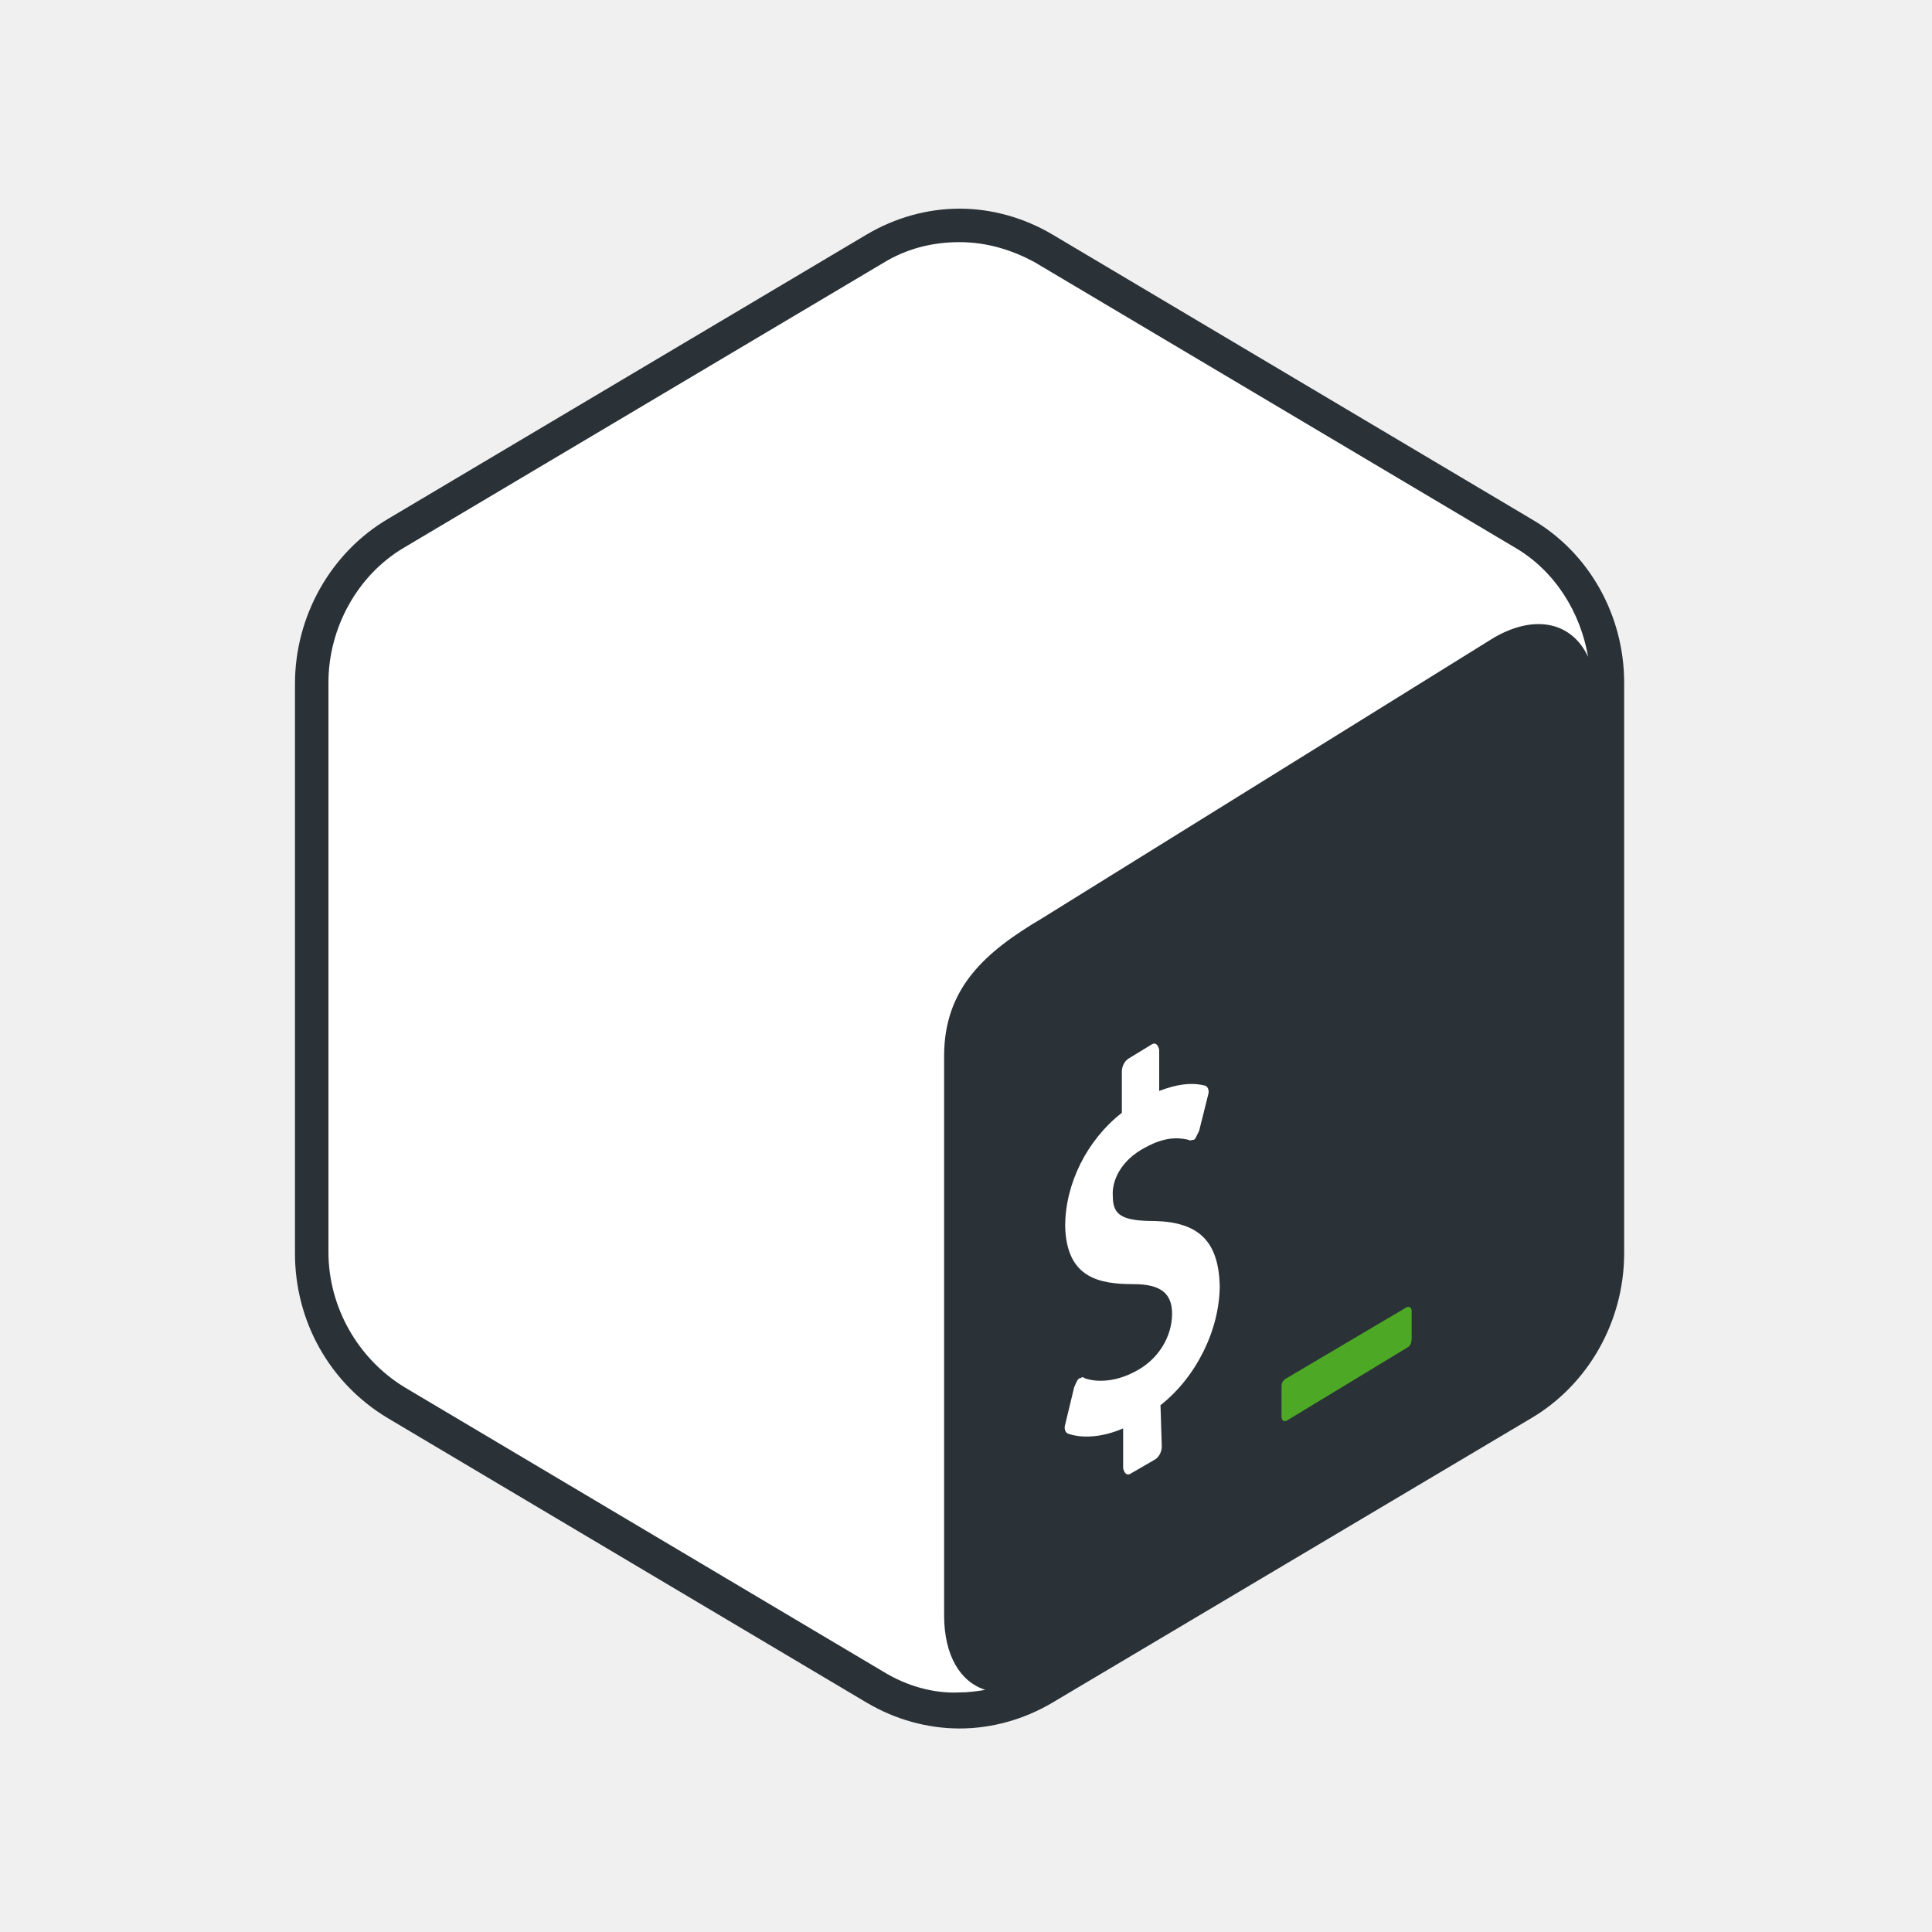
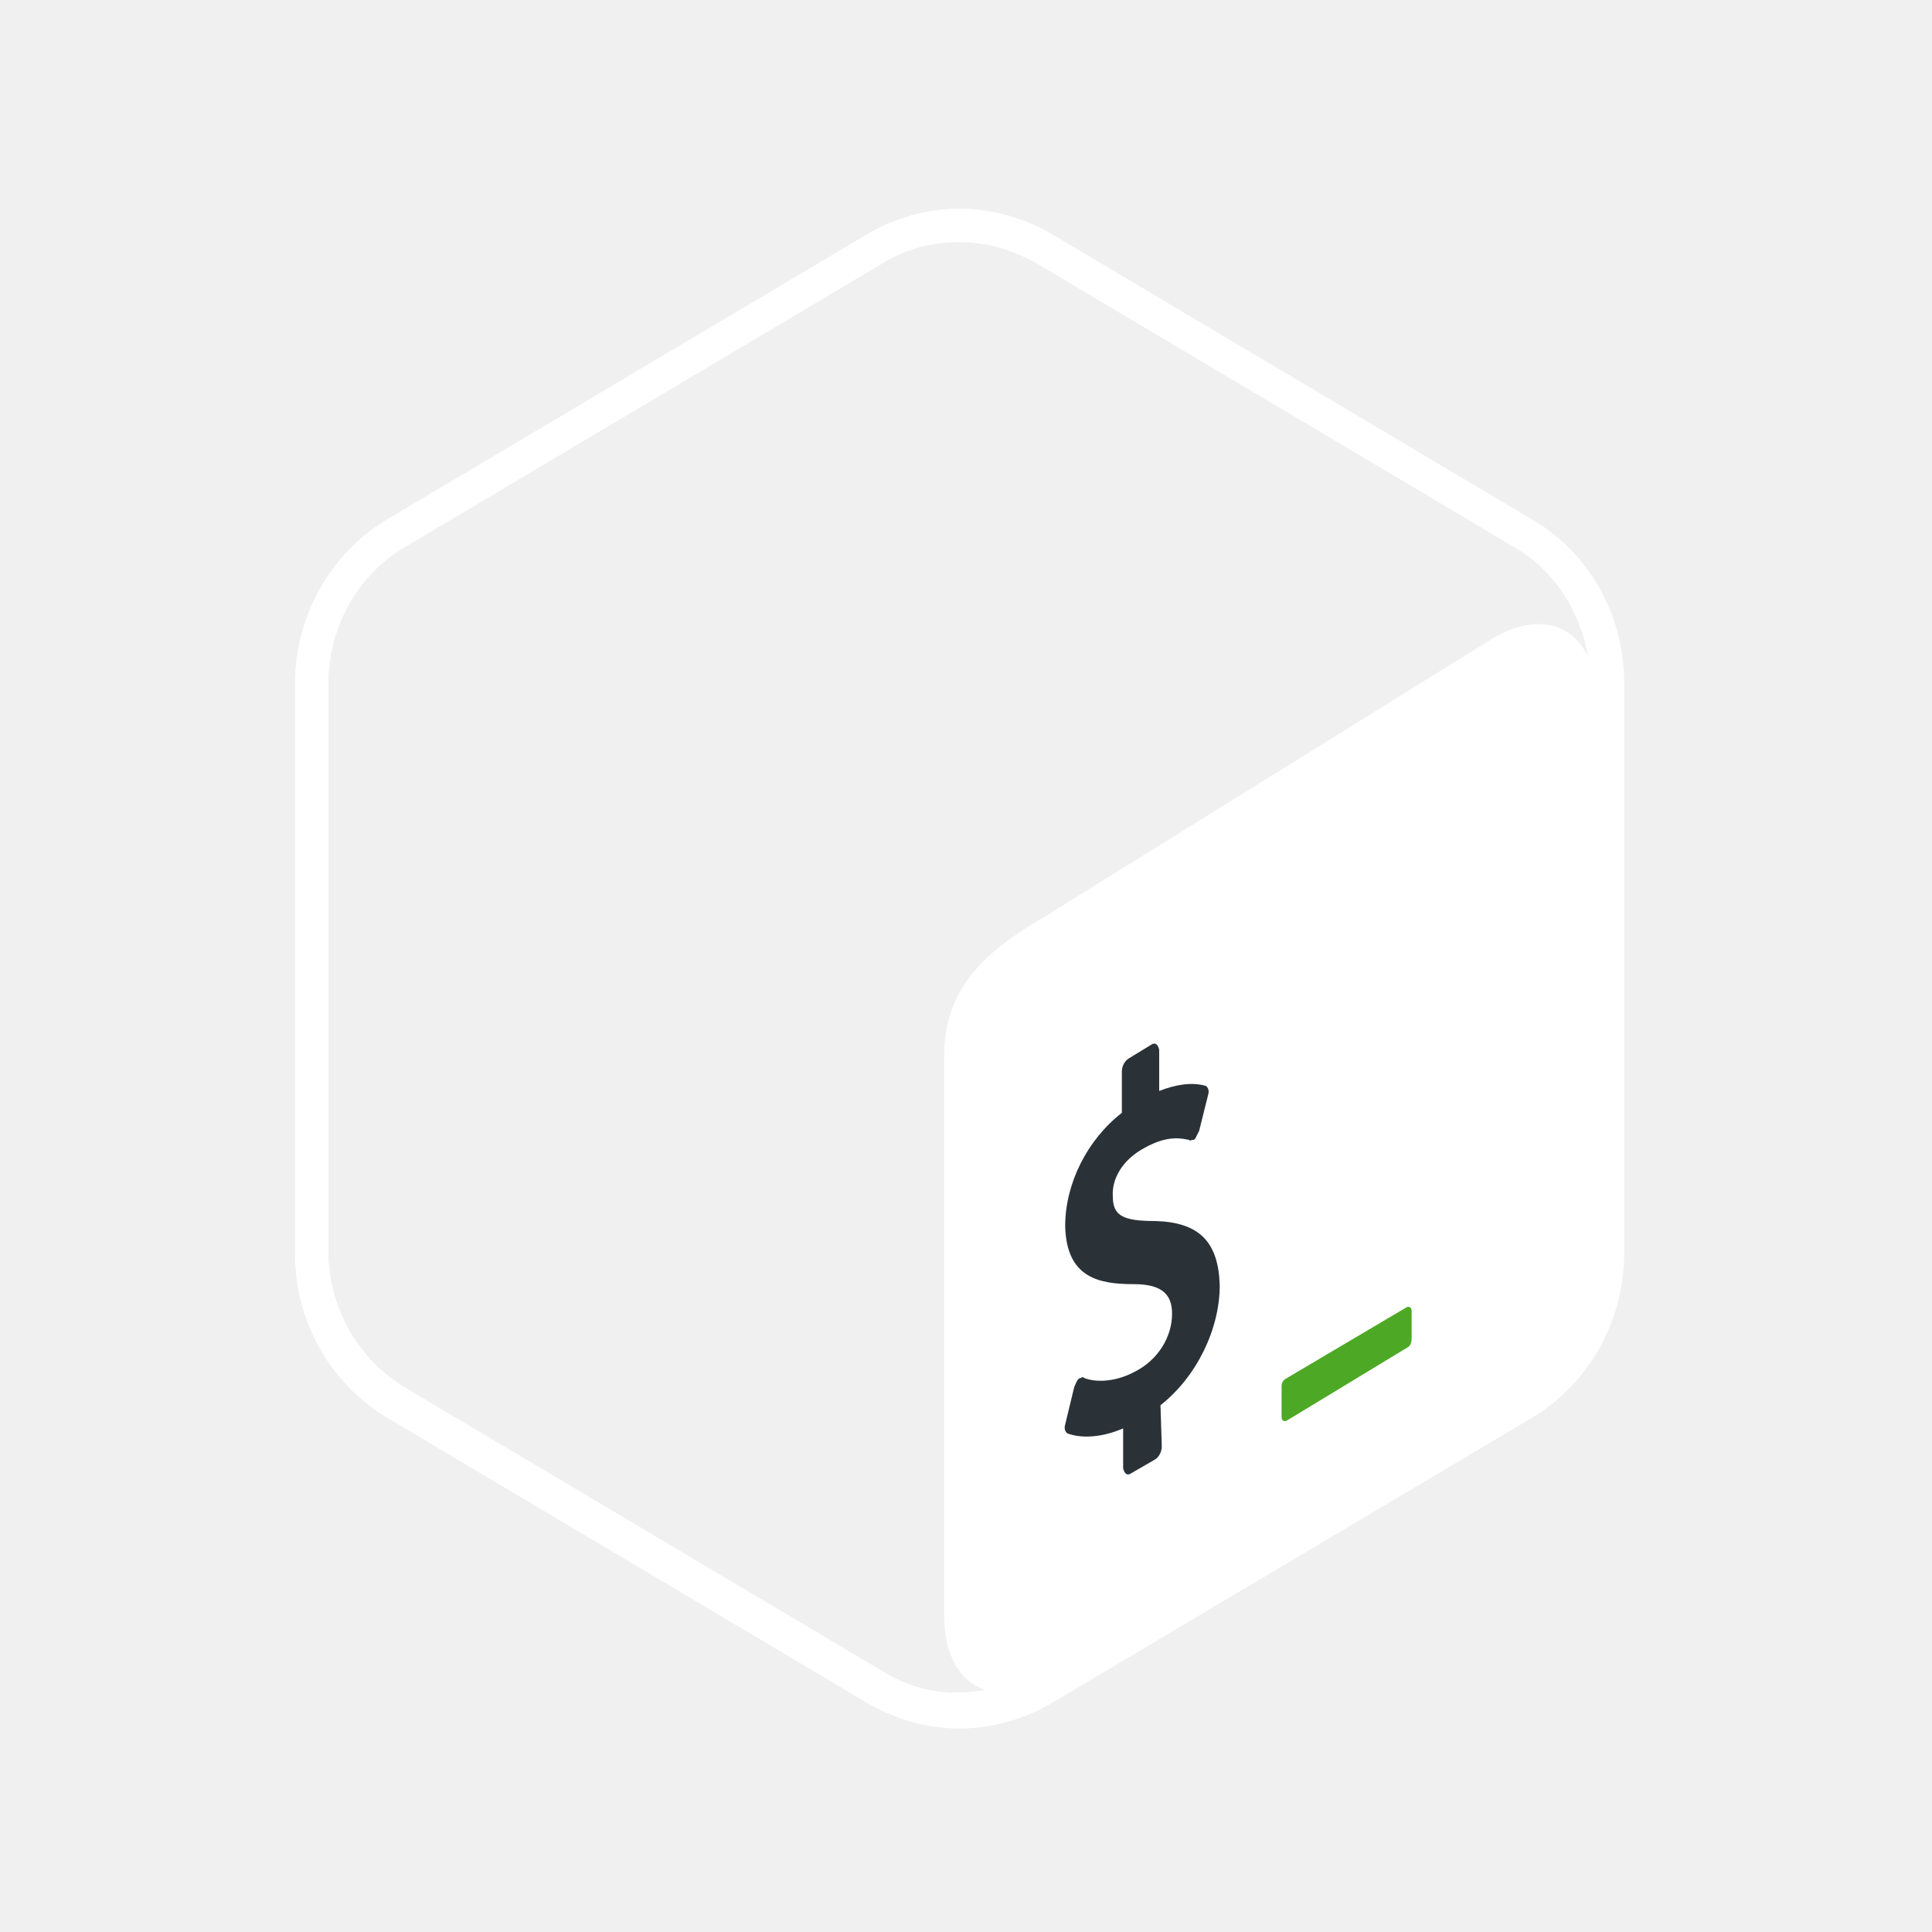
<svg xmlns="http://www.w3.org/2000/svg" version="1.1" id="Layer_1" x="0px" y="0px" viewBox="0 0 150 150" style="enable-background:new 0 0 150 150;" xml:space="preserve">
  <style type="text/css">
	.st0{fill:#FFFFFF;}
- 	.st1{fill:#2A3238;}
- 	.st2{fill:#4DA925;}
+ 	.st1{fill:#4DA925;}
+ 	.st2{fill:#2A3238;}
</style>
  <g>
    <g>
-       <path class="st0" d="M118.9,40.3L81.7,18.2c-4.4-2.6-9.9-2.6-14.4,0L30.1,40.3c-4.4,2.6-7.2,7.5-7.2,12.8v44.2    c0,5.3,2.7,10.1,7.2,12.8l37.2,22.1c2.2,1.3,4.7,2,7.2,2s5-0.7,7.2-2l37.2-22.1c4.4-2.6,7.2-7.5,7.2-12.8V53    C126.1,47.8,123.4,42.9,118.9,40.3z" />
-     </g>
-     <g>
      <g>
-         <path class="st1" d="M118.9,40.3L81.7,18.2c-2.2-1.3-4.7-2-7.2-2s-5,0.7-7.2,2L30.1,40.3c-4.4,2.6-7.2,7.5-7.2,12.8v44.2     c0,5.3,2.7,10.1,7.2,12.8l37.2,22.1c2.2,1.3,4.7,2,7.2,2s5-0.7,7.2-2l37.2-22.1c4.4-2.6,7.2-7.5,7.2-12.8V53     C126.1,47.8,123.4,42.9,118.9,40.3z M68.6,129.8l-37.2-22.1c-3.6-2.2-5.9-6.2-5.9-10.5V53c0-4.3,2.3-8.4,5.9-10.5l37.2-22.1     c1.8-1.1,3.8-1.6,5.9-1.6c2.1,0,4.1,0.6,5.9,1.6l37.2,22.1c3.1,1.8,5.1,5,5.7,8.5c-1.2-2.6-4-3.4-7.3-1.5L80.9,71.3     c-4.4,2.6-7.6,5.4-7.6,10.7v43.4c0,3.2,1.3,5.2,3.2,5.8c-0.6,0.1-1.3,0.2-2,0.2C72.5,131.5,70.4,130.9,68.6,129.8z" />
+         <g>
+           <path class="st0" d="M118.9,40.3L81.7,18.2c-2.2-1.3-4.7-2-7.2-2s-5,0.7-7.2,2L30.1,40.3c-4.4,2.6-7.2,7.5-7.2,12.8v44.2      c0,5.3,2.7,10.1,7.2,12.8l37.2,22.1c2.2,1.3,4.7,2,7.2,2s5-0.7,7.2-2l37.2-22.1c4.4-2.6,7.2-7.5,7.2-12.8V53      C126.1,47.8,123.4,42.9,118.9,40.3z M68.6,129.8l-37.2-22.1c-3.6-2.2-5.9-6.2-5.9-10.5V53c0-4.3,2.3-8.4,5.9-10.5l37.2-22.1      c1.8-1.1,3.8-1.6,5.9-1.6c2.1,0,4.1,0.6,5.9,1.6l37.2,22.1c3.1,1.8,5.1,5,5.7,8.5c-1.2-2.6-4-3.4-7.3-1.5L80.9,71.3      c-4.4,2.6-7.6,5.4-7.6,10.7v43.4c0,3.2,1.3,5.2,3.2,5.8c-0.6,0.1-1.3,0.2-2,0.2C72.5,131.5,70.4,130.9,68.6,129.8z" />
+         </g>
      </g>
-     </g>
-     <g>
-       <path class="st2" d="M109.2,101.5l-9.3,5.5c-0.2,0.1-0.4,0.3-0.4,0.6v2.4c0,0.3,0.2,0.4,0.4,0.3l9.4-5.7c0.2-0.1,0.3-0.4,0.3-0.7    v-2.1C109.6,101.5,109.4,101.4,109.2,101.5z" />
-     </g>
-     <g>
-       <path class="st0" d="M89.4,81.1c0.3-0.2,0.5,0,0.6,0.4v3.2c1.3-0.5,2.5-0.7,3.6-0.4c0.2,0.1,0.3,0.4,0.2,0.7l-0.7,2.8    c-0.1,0.2-0.2,0.4-0.3,0.6c-0.1,0.1-0.1,0.1-0.2,0.1s-0.2,0.1-0.3,0c-0.5-0.1-1.6-0.4-3.4,0.6c-1.9,1-2.6,2.6-2.5,3.8    c0,1.5,0.8,1.9,3.3,1.9c3.4,0.1,4.9,1.6,5,5c0,3.4-1.8,7.1-4.6,9.3l0.1,3.2c0,0.4-0.2,0.8-0.5,1l-1.9,1.1c-0.3,0.2-0.5,0-0.6-0.4    v-3.1c-1.6,0.7-3.2,0.8-4.3,0.4c-0.2-0.1-0.3-0.4-0.2-0.7l0.7-2.9c0.1-0.2,0.2-0.5,0.3-0.6c0.1-0.1,0.1-0.1,0.2-0.1    c0.1-0.1,0.2-0.1,0.3,0c1.1,0.4,2.6,0.2,3.9-0.5c1.8-0.9,2.9-2.7,2.9-4.5c0-1.6-0.9-2.3-3-2.3c-2.7,0-5.2-0.5-5.3-4.5    c0-3.3,1.7-6.7,4.4-8.8v-3.2c0-0.4,0.2-0.8,0.5-1L89.4,81.1z" />
+       <g>
+         <path class="st1" d="M109.2,101.5l-9.3,5.5c-0.2,0.1-0.4,0.3-0.4,0.6v2.4c0,0.3,0.2,0.4,0.4,0.3l9.4-5.7c0.2-0.1,0.3-0.4,0.3-0.7     v-2.1C109.6,101.5,109.4,101.4,109.2,101.5z" />
+       </g>
+       <g>
+         <path class="st2" d="M89.4,81.1c0.3-0.2,0.5,0,0.6,0.4v3.2c1.3-0.5,2.5-0.7,3.6-0.4c0.2,0.1,0.3,0.4,0.2,0.7l-0.7,2.8     c-0.1,0.2-0.2,0.4-0.3,0.6c-0.1,0.1-0.1,0.1-0.2,0.1s-0.2,0.1-0.3,0c-0.5-0.1-1.6-0.4-3.4,0.6c-1.9,1-2.6,2.6-2.5,3.8     c0,1.5,0.8,1.9,3.3,1.9c3.4,0.1,4.9,1.6,5,5c0,3.4-1.8,7.1-4.6,9.3l0.1,3.2c0,0.4-0.2,0.8-0.5,1l-1.9,1.1c-0.3,0.2-0.5,0-0.6-0.4     v-3.1c-1.6,0.7-3.2,0.8-4.3,0.4c-0.2-0.1-0.3-0.4-0.2-0.7l0.7-2.9c0.1-0.2,0.2-0.5,0.3-0.6c0.1-0.1,0.1-0.1,0.2-0.1     c0.1-0.1,0.2-0.1,0.3,0c1.1,0.4,2.6,0.2,3.9-0.5c1.8-0.9,2.9-2.7,2.9-4.5c0-1.6-0.9-2.3-3-2.3c-2.7,0-5.2-0.5-5.3-4.5     c0-3.3,1.7-6.7,4.4-8.8v-3.2c0-0.4,0.2-0.8,0.5-1L89.4,81.1z" />
+       </g>
    </g>
  </g>
</svg>
